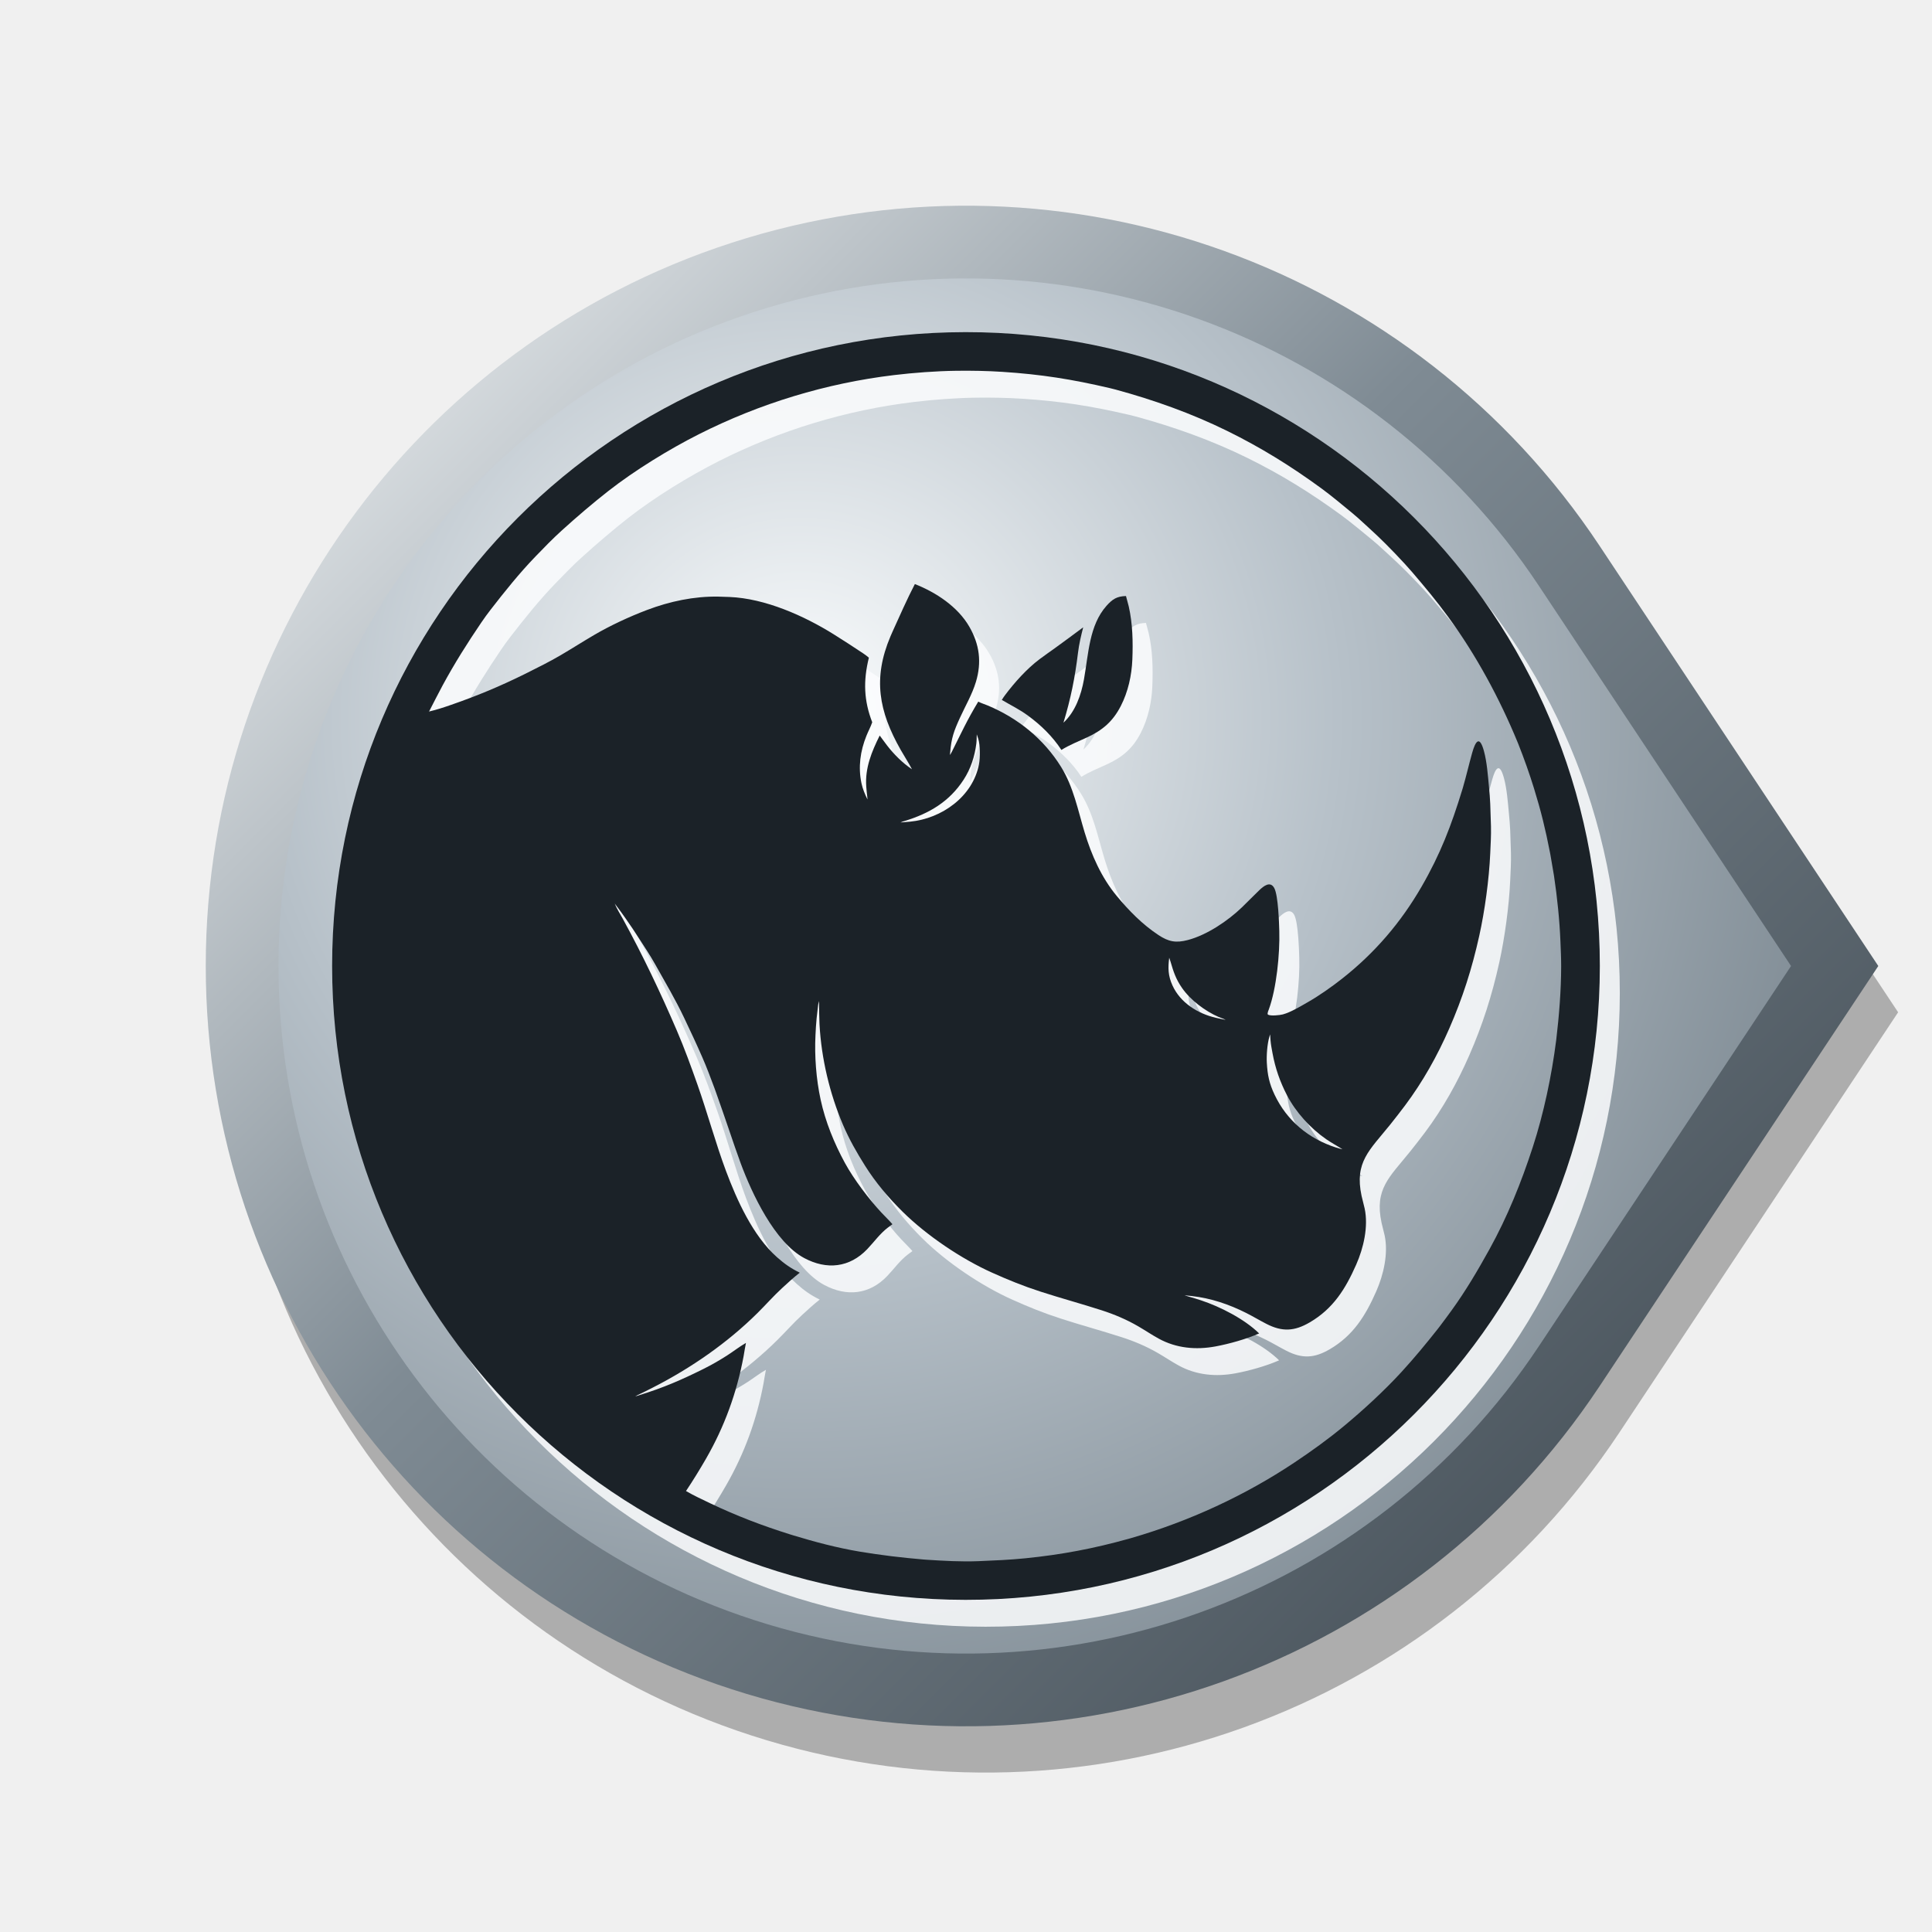
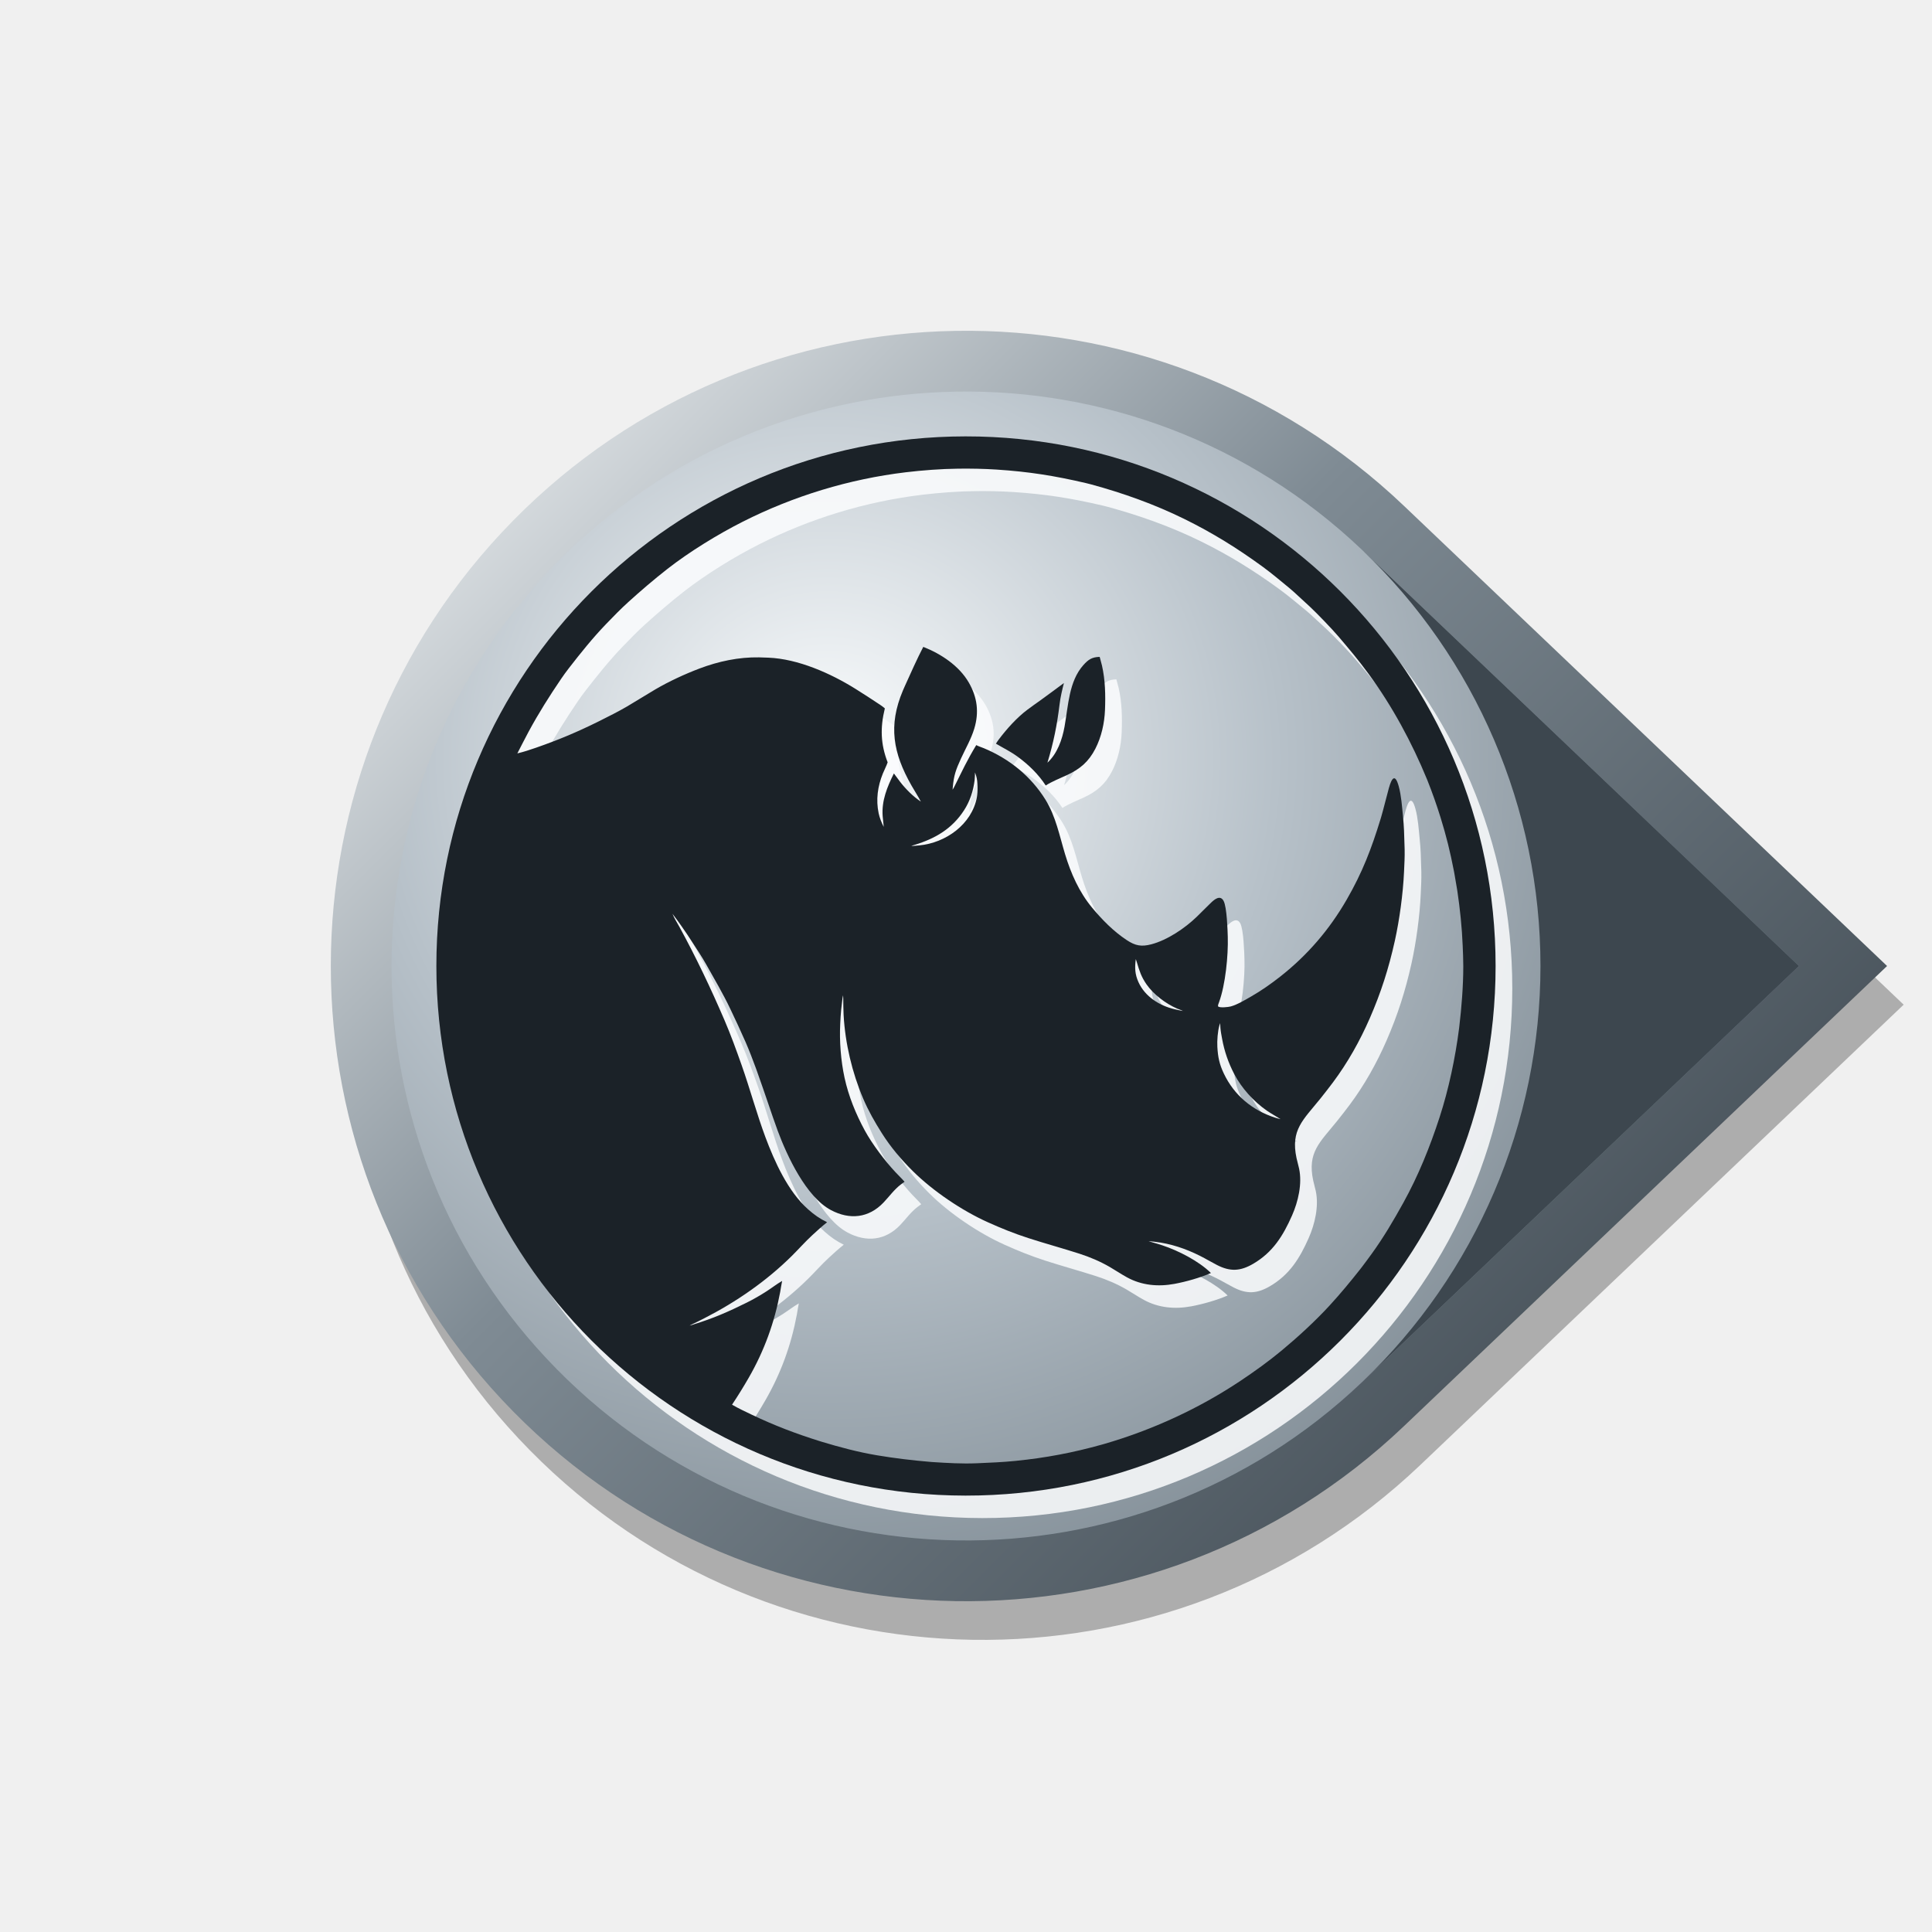
- <svg xmlns="http://www.w3.org/2000/svg" viewBox="-336 -336 5030 5030">
+ <svg xmlns="http://www.w3.org/2000/svg" viewBox="-831 -831 6020 6020">
  <defs>
    <mask id="m" maskUnits="userSpaceOnUse" x="0" y="0" width="4358" height="4358">
      <rect width="4358" height="4358" fill="#000" />
      <path fill="#fff" d="M 2177.5 528.736 C 3089.47 527.936 3829.2 1267.01 3829.2 2178.98 C 3829.2 3090.96 3089.47 3830.03 2177.5 3829.23 C 1266.66 3828.43 528.699 3089.83 528.699 2178.98 C 528.699 1268.14 1266.66 529.535 2177.5 528.736 z" />
      <path fill="#000" d="M 781.024 1516.52 C 792.881 1493.81 804.21 1470.84 816.418 1448.32 C 847.839 1390.37 880.427 1338.77 917.217 1284.58 C 924.854 1273.33 932.834 1262.31 941.169 1251.56 C 978.325 1203.67 1016.24 1156.21 1058.36 1112.62 C 1080.59 1089.62 1102.84 1066.61 1126.55 1045.15 C 1166.05 1009.4 1206.49 974.696 1248.45 941.879 C 1316.6 888.58 1405.75 833.82 1483.39 794.597 C 1642.13 714.397 1814.85 661.766 1991.44 640.558 C 2041.97 634.489 2101.13 629.964 2154.5 629.338 C 2194.23 628.872 2234.33 629.549 2274 632.126 C 2374.69 638.668 2455.16 651.453 2553 674.344 C 2558.35 675.597 2563.69 676.935 2569 678.38 C 2668.63 705.504 2766.34 740.345 2859 785.926 C 2946.58 829.007 3024.12 876.928 3105 936.052 C 3128.26 953.055 3162.93 981.741 3185.38 1000.36 C 3190.33 1004.47 3195.23 1008.65 3200.02 1012.95 C 3215.25 1026.65 3236.96 1046.69 3250.55 1059.46 C 3274.66 1082.12 3318.63 1127.7 3340.69 1153.61 C 3376.58 1195.78 3401.28 1225.03 3433.71 1269.19 C 3507.18 1369.24 3568.63 1483.27 3615.31 1596.96 C 3615.31 1596.97 3617.14 1601.47 3617.14 1601.48 C 3632.1 1639.19 3645.8 1677.77 3657.78 1716.51 C 3676.12 1775.85 3687.49 1822.38 3699.38 1883.44 C 3699.38 1883.45 3700.71 1890.5 3700.71 1890.5 C 3703.72 1907.14 3706.46 1923.82 3709.24 1940.5 C 3709.24 1940.51 3710.1 1945.99 3710.11 1946 C 3718.17 1999.56 3724.42 2059.89 3726.64 2115.5 C 3727.5 2136.99 3728.55 2158.49 3728.52 2180 C 3728.44 2242.45 3723.13 2308.71 3715.89 2369.5 C 3715.89 2369.51 3715.45 2373.1 3715.45 2373.1 C 3703.72 2465.1 3682.98 2563.35 3654.64 2650.42 C 3624.72 2742.39 3588.41 2832.54 3541.52 2917.13 C 3511.41 2971.45 3479.87 3025.1 3443.42 3075.38 C 3433.33 3089.29 3423.16 3103.14 3412.74 3116.8 C 3412.74 3116.8 3406.85 3124.43 3406.84 3124.44 C 3376.6 3162.68 3345.54 3200.3 3312.57 3236.22 C 3267.06 3285.81 3212.05 3336.12 3162.31 3377.35 C 3121.59 3411.09 3078.6 3442.02 3034.62 3471.38 C 2905.14 3557.8 2760.05 3624.59 2610.5 3667.99 C 2610.49 3667.99 2602.08 3670.37 2602.08 3670.38 C 2511.36 3695.7 2428.42 3711.46 2333.5 3721.04 C 2293.15 3725.11 2252.61 3726.8 2212.1 3728.48 C 2166.57 3730.37 2120.97 3727.66 2075.5 3724.74 C 2075.49 3724.74 2068.51 3724.21 2068.5 3724.21 C 2012.76 3719.5 1957.16 3712.93 1902 3703.66 C 1843.24 3693.78 1785.51 3678.45 1728.5 3661.13 C 1728.49 3661.12 1721.51 3658.97 1721.5 3658.97 C 1649.38 3636.37 1581.58 3610.59 1512.6 3577.64 C 1491.49 3567.55 1470.23 3557.69 1450 3545.93 C 1468.25 3518.54 1485.53 3490.51 1501.97 3462 C 1550.31 3378.15 1582.33 3289.67 1599.97 3195 C 1602.12 3183.45 1603.56 3171.78 1606.09 3160.31 C 1589.43 3169.87 1574.26 3181.81 1558.12 3192.23 C 1538.11 3205.14 1517.31 3217.17 1496 3227.79 C 1437.63 3256.87 1390.33 3277.22 1330.44 3295.7 C 1324.47 3297.54 1323.28 3298.43 1317.74 3299.4 C 1319.61 3298.4 1321.44 3297.37 1323.36 3296.47 C 1337.22 3290.01 1350.92 3283.07 1364.54 3276.1 C 1463.68 3225.36 1557.49 3160.45 1636.32 3082.32 C 1657.76 3061.08 1677.69 3038.31 1699.9 3017.87 C 1714.98 3004 1730.03 2990.08 1746.19 2977.49 C 1722.91 2965.98 1706.4 2954.47 1686.9 2937.15 C 1624.05 2881.34 1582.24 2787.89 1554.06 2712.5 C 1527.76 2642.14 1505.41 2560.14 1479.75 2487.54 C 1463.12 2440.5 1446.11 2393.54 1426.42 2347.69 C 1383.8 2248.45 1337.37 2150.8 1285.47 2056.08 C 1278.45 2043.27 1269.93 2030.16 1264.44 2016.43 C 1265.55 2017.94 1266.65 2019.46 1267.81 2020.94 C 1276.67 2032.25 1284.93 2044.13 1293.23 2055.86 C 1305.05 2072.57 1316.48 2089.67 1327.52 2106.92 C 1341.7 2129.08 1356.6 2151.15 1369.46 2174.12 C 1395.19 2220.08 1422.1 2265.46 1444.73 2313.03 C 1460.97 2347.16 1477.03 2381.38 1492.18 2416 C 1503.75 2442.43 1513.96 2469.44 1523.95 2496.5 C 1523.95 2496.51 1527.03 2504.99 1527.03 2505 C 1527.03 2505.01 1528.26 2508.44 1528.26 2508.45 C 1540.13 2541.54 1551.43 2574.76 1562.86 2608 C 1572.58 2636.28 1582.02 2664.68 1592.42 2692.72 C 1621.62 2771.43 1680.84 2898.36 1758.03 2939.49 C 1816.39 2970.58 1875.8 2964.6 1922.03 2916.01 C 1939.94 2897.18 1955.18 2875.5 1975.9 2859.81 C 1979.74 2856.91 1983.62 2854.08 1987.51 2851.26 C 1978.45 2840.77 1968.36 2831.21 1958.89 2821.09 C 1926.46 2786.4 1886.65 2733.79 1863.89 2692 C 1835.7 2640.23 1813.03 2584.63 1800.51 2526.94 C 1788.98 2473.82 1784.34 2413.28 1787.12 2359 C 1787.87 2344.32 1788.56 2329.62 1790.1 2315 C 1791.33 2303.32 1792.87 2291.68 1794.13 2280 C 1794.48 2276.74 1795.33 2273.55 1796.01 2270.34 C 1796.21 2273.23 1796.45 2276.11 1796.46 2279 C 1796.55 2295.53 1796.86 2312.05 1797.52 2328.57 C 1797.52 2328.58 1797.68 2331.99 1797.68 2332 C 1802.5 2419.74 1824.11 2511.18 1858.51 2591.95 C 1874.84 2630.28 1894.61 2664.87 1916.58 2699.68 C 1943.96 2743.06 1977.19 2782.33 2013.62 2818.38 C 2076.83 2880.93 2167.28 2941.65 2247.09 2977.48 C 2289.75 2996.63 2328.18 3012.22 2373 3026.74 C 2425.72 3043.81 2479.25 3058.3 2532 3075.28 C 2564.97 3085.89 2597.04 3099.48 2627 3116.86 C 2645.14 3127.38 2662.53 3139.19 2680.93 3149.25 C 2726.56 3174.22 2777.75 3178.91 2828.48 3169.48 C 2864.84 3162.72 2908.54 3150.39 2942.2 3135.65 C 2904.14 3098.18 2840.55 3065.87 2791.23 3049.59 C 2780.22 3045.95 2769.12 3042.56 2757.93 3039.48 C 2754.65 3038.58 2751.52 3037.43 2748.27 3036.44 C 2748.28 3036.44 2748.97 3036.45 2748.97 3036.45 C 2751.06 3036.38 2752.94 3036.89 2755 3037.03 C 2759.02 3037.3 2763 3037.78 2767 3038.24 C 2816.94 3043.98 2863.88 3059.85 2908.67 3082.42 C 2926.41 3091.36 2943.43 3101.65 2961.1 3110.71 C 3002.26 3131.82 3033.94 3130.23 3074 3106.8 C 3135.13 3071.04 3166.9 3019.8 3194.88 2956.48 C 3214.02 2913.15 3226.93 2857.76 3216.95 2810.5 C 3214.61 2799.42 3211.25 2788.58 3208.88 2777.5 C 3190.05 2689.53 3229.43 2658.92 3282.96 2592.48 C 3282.97 2592.48 3284.63 2590.39 3284.64 2590.38 C 3297.31 2574.4 3309.92 2558.36 3322.14 2542.02 C 3368.3 2480.31 3406.22 2412.61 3437.09 2342 C 3472.14 2261.8 3496.27 2186.11 3515.24 2100.5 C 3529.61 2035.67 3540.8 1954.11 3543.88 1885.5 C 3544.92 1862.3 3546.33 1838.72 3545.78 1815.5 C 3545.37 1797.92 3544.5 1773.37 3543.87 1757 C 3543.3 1742.29 3542.01 1727.65 3540.62 1713 C 3537.78 1683.17 3535.26 1647.6 3527.36 1618.98 C 3515.89 1577.39 3505.26 1593.89 3496.71 1624.46 C 3488.4 1654.21 3481.48 1684.34 3472.86 1714 C 3472.86 1714 3471.06 1719.99 3471.06 1720 C 3442.44 1813.62 3413.94 1887.81 3365.27 1972.12 C 3311.28 2065.66 3243.32 2144.96 3158.41 2211.79 C 3130.82 2233.5 3099.06 2255.92 3068.6 2273.33 C 3050.29 2283.8 3024.48 2299.5 3004 2305.01 C 2996.44 2307.05 2971.23 2309.83 2965.12 2305.44 C 2962.37 2303.47 2966.73 2293.98 2967.38 2292.19 C 2987.41 2237.46 2996.39 2146.77 2994.68 2088 C 2994.15 2069.86 2992.13 1995.91 2981.65 1976.22 C 2971.21 1956.6 2953.58 1971.21 2942.82 1981.44 C 2927.56 1995.96 2913.03 2011.23 2897.86 2025.84 C 2861.08 2061.28 2806.51 2098.27 2756.57 2111.37 C 2725.38 2119.56 2706.47 2115.89 2679.85 2098.27 C 2638.1 2070.64 2603.4 2035.14 2571.56 1996.82 C 2531.7 1948.86 2505.75 1890.29 2487.82 1831 C 2470.37 1773.29 2458.79 1712.63 2426.56 1660.68 C 2381.27 1587.66 2313.99 1533.48 2234.99 1500.51 C 2227.1 1497.22 2218.43 1494.72 2210.94 1490.68 C 2181.71 1539.06 2167.71 1570.15 2142.27 1621.06 C 2140.77 1624.05 2139.01 1626.9 2137.21 1629.73 C 2137.42 1627.49 2137.58 1625.24 2137.77 1623 C 2140.92 1585.07 2147.48 1567.36 2163.34 1532.58 C 2177.45 1501.64 2194.91 1472.04 2204.76 1439.49 C 2220.23 1388.37 2214.31 1341.84 2187.63 1295.6 C 2157.54 1243.45 2100.84 1206.22 2045.87 1184.62 C 2028.07 1218.52 2003.59 1273.16 1988.48 1306.8 C 1986.36 1311.51 1984.26 1316.24 1982.25 1321 C 1936.2 1429.94 1951.73 1515.57 2009.07 1616.46 C 2018.66 1633.34 2029.35 1649.59 2038.38 1666.79 C 2013.84 1650.68 1990.79 1627.2 1973.54 1604.87 C 1966.97 1596.37 1960.75 1587.59 1954.29 1579.01 C 1933.33 1621.11 1915.73 1663.91 1919.3 1712 C 1919.94 1720.73 1920.85 1729.32 1921.9 1738 C 1922.2 1740.5 1922.35 1743.03 1922.57 1745.53 C 1915.92 1731.99 1909.92 1717.81 1906.81 1702.99 C 1897.93 1660.7 1903.79 1619.26 1919.84 1579.48 C 1924.61 1567.67 1930.76 1556.45 1934.88 1544.41 C 1913.09 1488.29 1911.18 1436.97 1926.13 1376.27 C 1921.56 1372.33 1916.75 1368.7 1911.73 1365.36 C 1886.32 1348.4 1860.71 1331.75 1834.81 1315.56 C 1757.15 1267 1655.78 1222.06 1563.5 1218.26 C 1553.67 1217.86 1543.84 1217.46 1534 1217.3 C 1470.72 1216.23 1407.69 1229.68 1348.5 1252.09 C 1302.77 1269.41 1253.08 1292.45 1211 1317.09 C 1181.27 1334.51 1152.26 1353.11 1122.52 1370.5 C 1094.79 1386.71 1065.99 1401 1037.27 1415.4 C 1037.27 1415.4 1030.45 1418.8 1030.44 1418.8 C 966.305 1450.44 908.767 1474.64 838.997 1498.91 C 819.913 1505.55 800.701 1511.92 781.024 1516.52 z" />
      <path fill="#fff" d="M 2432.72 1545.51 C 2463.6 1517.04 2478.78 1473.61 2486.07 1433 C 2498.04 1366.27 2499.64 1292.04 2544.69 1241.39 C 2560.46 1223.66 2571.96 1216.43 2595.51 1215.78 C 2597.68 1224.92 2600.69 1233.84 2602.75 1243 C 2612.94 1288.1 2613.94 1334.8 2612.1 1381 C 2610.46 1422.32 2601.02 1465.1 2582.07 1502 C 2561.3 1542.43 2534.34 1565.41 2493.53 1584.14 C 2471.2 1594.39 2448.23 1603.48 2427.36 1616.45 C 2404.61 1581.56 2374.26 1552 2340.68 1527.38 C 2318.03 1510.76 2296.06 1500.3 2272.28 1486.25 C 2274.74 1482.25 2277.28 1478.3 2280.1 1474.54 C 2305.18 1441.06 2337.03 1405.36 2370.57 1380.17 C 2383.35 1370.57 2396.53 1361.4 2409.55 1352.12 C 2434.7 1334.18 2459.2 1315.53 2484.1 1297.26 C 2478.47 1319.57 2473.45 1340.23 2470.61 1363.5 C 2462.7 1428.48 2451.72 1483.07 2432.72 1545.51 z" />
      <path fill="#000" d="M 2970.81 2357.03 C 2971.24 2362.18 2971.41 2367.35 2971.83 2372.5 C 2972.76 2383.83 2974.97 2394.84 2977.02 2406 C 2984.19 2445.06 2996.42 2480.3 3014.74 2515.57 C 3037.65 2559.7 3075.8 2601.57 3116.58 2629.82 C 3130.35 2639.37 3145.14 2647.18 3159.23 2656.19 C 3153.64 2654.83 3148.04 2653.46 3142.55 2651.7 C 3071.09 2628.77 3014.58 2581.98 2982.3 2513.92 C 2968.54 2484.92 2964 2462.69 2962.2 2431 C 2961.1 2411.61 2963.31 2382 2968.74 2363.48 C 2969.38 2361.31 2970.11 2359.17 2970.81 2357.03 z" />
      <path fill="#000" d="M 2008.54 1805.3 C 2008.55 1805.3 2010.21 1804.57 2010.22 1804.57 C 2013.06 1803.17 2015.96 1802.42 2018.99 1801.5 C 2083.17 1782.07 2135.69 1751.18 2172.81 1693.97 C 2191.41 1665.3 2201.74 1633.43 2205.94 1599.5 C 2206.92 1591.59 2206.62 1583.8 2207.05 1575.87 C 2208.35 1579.56 2209.57 1583.27 2210.76 1587 C 2216.1 1603.79 2216.13 1636.18 2212.86 1653.5 C 2196.91 1737.83 2115.75 1795.36 2033.5 1803.19 C 2025.2 1803.98 2016.86 1804.74 2008.54 1805.3 z" />
      <path fill="#000" d="M 2708.1 2157.44 C 2709.41 2160.84 2710.5 2164.27 2711.52 2167.76 C 2719.28 2194.3 2725.29 2212.81 2741.23 2235.87 C 2763.28 2267.78 2801.71 2296.55 2837.01 2311.83 C 2841.5 2313.78 2846.32 2315.05 2850.73 2317.13 C 2852.17 2317.8 2853.59 2318.51 2855.02 2319.2 C 2852.21 2318.59 2849.39 2318.19 2846.6 2317.57 C 2840.9 2316.32 2835.18 2315.16 2829.5 2313.85 C 2782.45 2302.97 2737.03 2274.78 2716.5 2229.53 C 2705.12 2204.47 2704.57 2184.25 2708.1 2157.44 z" />
    </mask>
    <radialGradient id="f" gradientUnits="userSpaceOnUse" cx="1749" cy="1535" r="2792">
      <stop offset="0" stop-color="#fbfdfe" />
      <stop offset="0.5" stop-color="#b7c1c9" />
      <stop offset="1" stop-color="#7f8b94" />
    </radialGradient>
    <linearGradient id="r" gradientUnits="userSpaceOnUse" x1="200" y1="200" x2="4158" y2="4158">
      <stop offset="0" stop-color="#fbfdfe" />
      <stop offset="0.45" stop-color="#7f8b94" />
      <stop offset="1" stop-color="#3d474f" />
    </linearGradient>
  </defs>
-   <path fill="rgba(0,0,0,0.28)" d="M 3880.1 1205.4 L 4605.8 2299.5 L 3880.1 3393.6 A 1979.3 1979.3 0 1 1 3880.1 1205.4 z" />
-   <path fill="url(#r)" d="M 3828.4 1084.9 L 4554.2 2179.0 L 3828.4 3273.1 A 1979.3 1979.3 0 1 1 3828.4 1084.9 z" />
-   <path fill="url(#f)" d="M 3670.7 1189.5 L 4327.0 2179.0 L 3670.7 3168.5 A 1790.0 1790.0 0 1 1 3670.7 1189.5 z" />
+   <path fill="rgba(0,0,0,0.28)" d="M 3595.7 866.2 L 5100.7 2299.5 L 3595.7 3732.8 A 1979.3 1979.3 0 1 1 3595.7 866.2 z" />
+   <path fill="url(#r)" d="M 3544.1 745.7 L 5049.0 2179.0 L 3544.1 3612.3 A 1979.3 1979.3 0 1 1 3544.1 745.7 z" />
+   <path fill="url(#f)" d="M 3413.5 882.8 L 4774.5 2179.0 L 3413.5 3475.2 A 1790.0 1790.0 0 1 1 3413.5 882.8 z" />
+   <path fill="#3d474f" d="M 3413.5 882.8 L 4774.5 2179.0 L 3413.5 3475.2 A 1790.0 1790.0 0 0 0 3413.5 882.8 z" />
  <rect transform="translate(52 70)" width="4358" height="4358" fill="#fbfdfe" opacity="0.85" mask="url(#m)" />
  <rect width="4358" height="4358" fill="#1b2228" mask="url(#m)" />
</svg>
